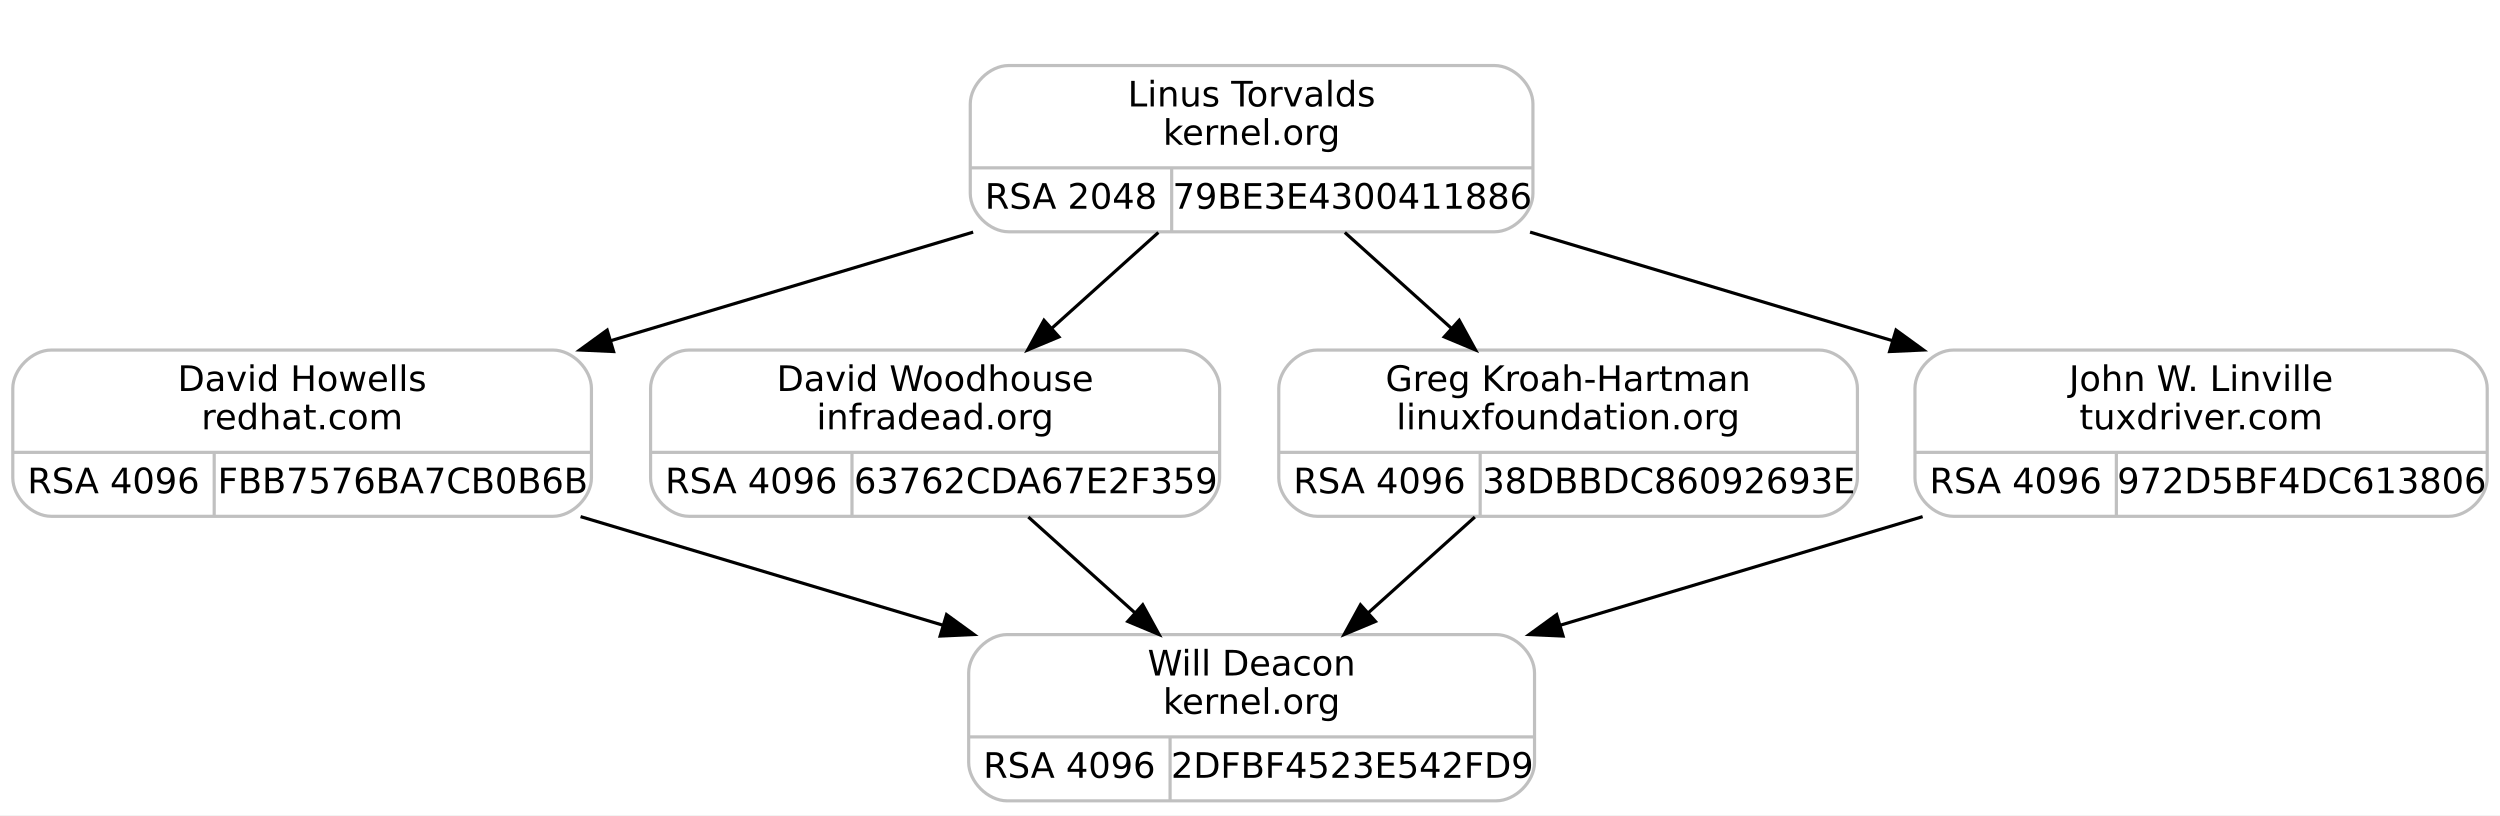
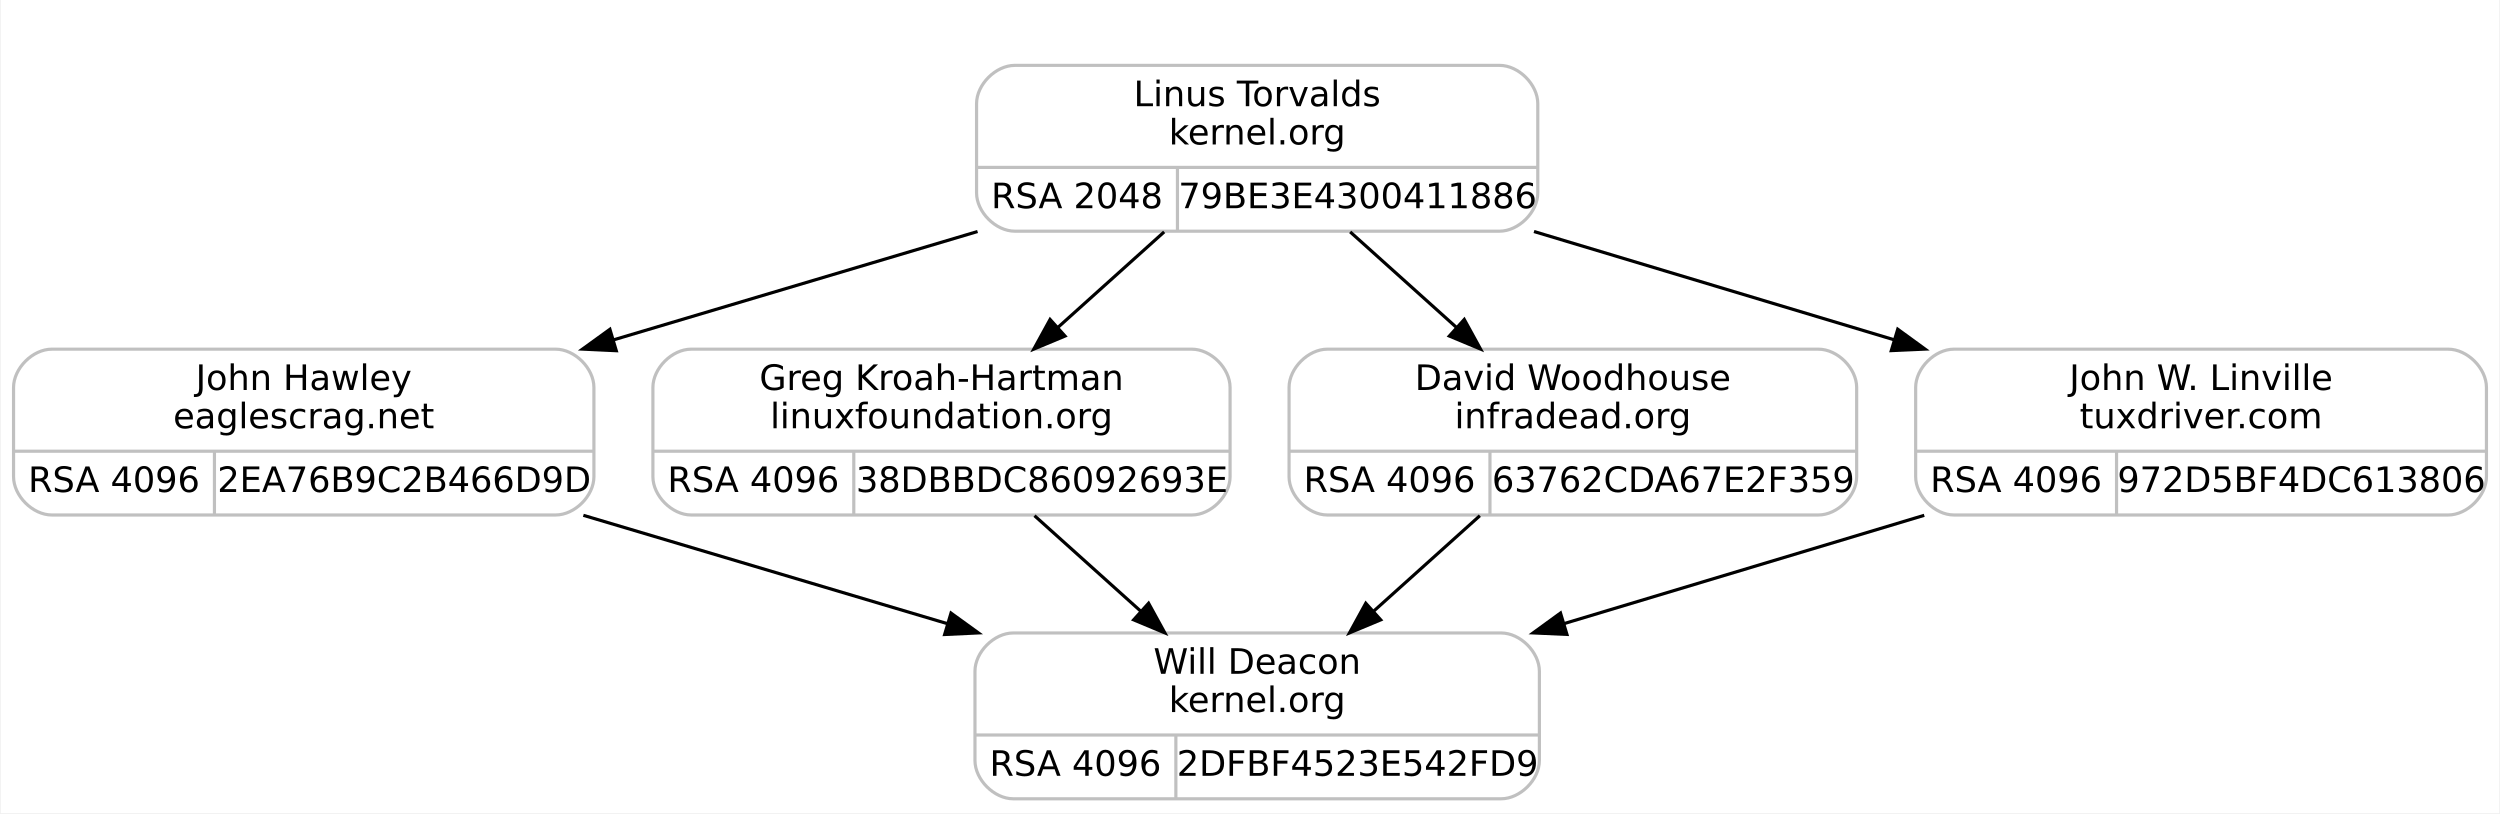
- <svg xmlns="http://www.w3.org/2000/svg" width="782pt" height="255pt" viewBox="0.00 0.00 782.00 255.00">
+ <svg xmlns="http://www.w3.org/2000/svg" width="784pt" height="255pt" viewBox="0.00 0.00 783.50 255.00">
  <g id="graph0" class="graph" transform="scale(1 1) rotate(0) translate(4 251)">
-     <polygon fill="#ffffff" stroke="transparent" points="-4,4 -4,-251 778,-251 778,4 -4,4" />
+     <polygon fill="#ffffff" stroke="transparent" points="-4,4 -4,-251 779.5,-251 779.5,4 -4,4" />
    <g id="clust1" class="cluster">
-       <polygon fill="none" stroke="#ffffff" points="291.5,-170 291.5,-239 483.5,-239 483.5,-170 291.5,-170" />
+       <polygon fill="none" stroke="#ffffff" points="294,-170 294,-239 486,-239 486,-170 294,-170" />
    </g>
    <g id="node1" class="node">
-       <path fill="none" stroke="#c0c0c0" d="M12,-89.5C12,-89.5 169,-89.5 169,-89.5 175,-89.5 181,-95.5 181,-101.5 181,-101.5 181,-129.5 181,-129.5 181,-135.5 175,-141.5 169,-141.5 169,-141.5 12,-141.5 12,-141.5 6,-141.5 0,-135.5 0,-129.5 0,-129.5 0,-101.5 0,-101.5 0,-95.5 6,-89.5 12,-89.5" />
-       <text text-anchor="middle" x="90.5" y="-128.7" font-family="droid sans,dejavu sans,helvetica" font-size="11.00" fill="#000000">David Howells</text>
-       <text text-anchor="middle" x="90.5" y="-116.7" font-family="droid sans,dejavu sans,helvetica" font-size="11.00" fill="#000000">redhat.com</text>
-       <polyline fill="none" stroke="#c0c0c0" points="0,-109.5 181,-109.5 " />
+       <path fill="none" stroke="#c0c0c0" d="M12,-89.5C12,-89.5 170,-89.5 170,-89.5 176,-89.5 182,-95.5 182,-101.5 182,-101.5 182,-129.5 182,-129.5 182,-135.5 176,-141.5 170,-141.5 170,-141.5 12,-141.5 12,-141.5 6,-141.5 0,-135.5 0,-129.5 0,-129.5 0,-101.5 0,-101.5 0,-95.5 6,-89.5 12,-89.5" />
+       <text text-anchor="middle" x="91" y="-128.7" font-family="droid sans,dejavu sans,helvetica" font-size="11.00" fill="#000000">John Hawley</text>
+       <text text-anchor="middle" x="91" y="-116.7" font-family="droid sans,dejavu sans,helvetica" font-size="11.00" fill="#000000">eaglescrag.net</text>
+       <polyline fill="none" stroke="#c0c0c0" points="0,-109.5 182,-109.5 " />
      <text text-anchor="middle" x="31.5" y="-96.7" font-family="droid sans,dejavu sans,helvetica" font-size="11.00" fill="#000000">RSA 4096</text>
      <polyline fill="none" stroke="#c0c0c0" points="63,-89.5 63,-109.5 " />
-       <text text-anchor="middle" x="122" y="-96.7" font-family="droid sans,dejavu sans,helvetica" font-size="11.00" fill="#000000">FBB7576BA7CB0B6B</text>
+       <text text-anchor="middle" x="122.5" y="-96.7" font-family="droid sans,dejavu sans,helvetica" font-size="11.00" fill="#000000">2EA76B9C2B466D9D</text>
    </g>
    <g id="node3" class="node">
-       <path fill="none" stroke="#c0c0c0" d="M311,-.5C311,-.5 464,-.5 464,-.5 470,-.5 476,-6.5 476,-12.5 476,-12.5 476,-40.5 476,-40.5 476,-46.5 470,-52.5 464,-52.5 464,-52.5 311,-52.5 311,-52.5 305,-52.5 299,-46.5 299,-40.5 299,-40.5 299,-12.5 299,-12.5 299,-6.5 305,-.5 311,-.5" />
-       <text text-anchor="middle" x="387.5" y="-39.7" font-family="droid sans,dejavu sans,helvetica" font-size="11.00" fill="#000000">Will Deacon</text>
-       <text text-anchor="middle" x="387.5" y="-27.7" font-family="droid sans,dejavu sans,helvetica" font-size="11.00" fill="#000000">kernel.org</text>
-       <polyline fill="none" stroke="#c0c0c0" points="299,-20.5 476,-20.5 " />
-       <text text-anchor="middle" x="330.5" y="-7.7" font-family="droid sans,dejavu sans,helvetica" font-size="11.00" fill="#000000">RSA 4096</text>
-       <polyline fill="none" stroke="#c0c0c0" points="362,-.5 362,-20.5 " />
-       <text text-anchor="middle" x="419" y="-7.7" font-family="droid sans,dejavu sans,helvetica" font-size="11.00" fill="#000000">2DFBF4523E542FD9</text>
+       <path fill="none" stroke="#c0c0c0" d="M313.5,-.5C313.5,-.5 466.5,-.5 466.5,-.5 472.5,-.5 478.5,-6.5 478.5,-12.5 478.5,-12.5 478.5,-40.5 478.5,-40.5 478.5,-46.5 472.5,-52.5 466.5,-52.5 466.5,-52.5 313.5,-52.5 313.5,-52.5 307.5,-52.5 301.5,-46.5 301.5,-40.5 301.5,-40.5 301.5,-12.5 301.5,-12.5 301.5,-6.5 307.5,-.5 313.5,-.5" />
+       <text text-anchor="middle" x="390" y="-39.7" font-family="droid sans,dejavu sans,helvetica" font-size="11.00" fill="#000000">Will Deacon</text>
+       <text text-anchor="middle" x="390" y="-27.7" font-family="droid sans,dejavu sans,helvetica" font-size="11.00" fill="#000000">kernel.org</text>
+       <polyline fill="none" stroke="#c0c0c0" points="301.5,-20.5 478.5,-20.5 " />
+       <text text-anchor="middle" x="333" y="-7.7" font-family="droid sans,dejavu sans,helvetica" font-size="11.00" fill="#000000">RSA 4096</text>
+       <polyline fill="none" stroke="#c0c0c0" points="364.5,-.5 364.5,-20.5 " />
+       <text text-anchor="middle" x="421.5" y="-7.7" font-family="droid sans,dejavu sans,helvetica" font-size="11.00" fill="#000000">2DFBF4523E542FD9</text>
    </g>
    <g id="edge2" class="edge">
-       <path fill="none" stroke="#000000" d="M177.603,-89.398C213.191,-78.734 254.49,-66.358 290.992,-55.42" />
-       <polygon fill="#000000" stroke="#000000" points="292.081,-58.748 300.655,-52.524 290.071,-52.042 292.081,-58.748" />
+       <path fill="none" stroke="#000000" d="M178.69,-89.398C214.518,-78.734 256.094,-66.358 292.842,-55.42" />
+       <polygon fill="#000000" stroke="#000000" points="293.985,-58.732 302.57,-52.524 291.987,-52.023 293.985,-58.732" />
    </g>
    <g id="node2" class="node">
-       <path fill="none" stroke="#c0c0c0" d="M311.5,-178.5C311.5,-178.5 463.5,-178.5 463.5,-178.5 469.5,-178.5 475.5,-184.5 475.5,-190.5 475.5,-190.5 475.5,-218.5 475.5,-218.5 475.5,-224.5 469.5,-230.5 463.5,-230.5 463.5,-230.5 311.5,-230.5 311.5,-230.5 305.5,-230.5 299.5,-224.5 299.5,-218.5 299.5,-218.5 299.5,-190.5 299.5,-190.5 299.5,-184.5 305.5,-178.5 311.5,-178.5" />
-       <text text-anchor="middle" x="387.5" y="-217.7" font-family="droid sans,dejavu sans,helvetica" font-size="11.00" fill="#000000">Linus Torvalds</text>
-       <text text-anchor="middle" x="387.5" y="-205.7" font-family="droid sans,dejavu sans,helvetica" font-size="11.00" fill="#000000">kernel.org</text>
-       <polyline fill="none" stroke="#c0c0c0" points="299.5,-198.5 475.5,-198.5 " />
-       <text text-anchor="middle" x="331" y="-185.7" font-family="droid sans,dejavu sans,helvetica" font-size="11.00" fill="#000000">RSA 2048</text>
-       <polyline fill="none" stroke="#c0c0c0" points="362.5,-178.5 362.5,-198.5 " />
-       <text text-anchor="middle" x="419" y="-185.7" font-family="droid sans,dejavu sans,helvetica" font-size="11.00" fill="#000000">79BE3E4300411886</text>
+       <path fill="none" stroke="#c0c0c0" d="M314,-178.5C314,-178.5 466,-178.5 466,-178.5 472,-178.5 478,-184.5 478,-190.5 478,-190.5 478,-218.5 478,-218.5 478,-224.5 472,-230.5 466,-230.5 466,-230.5 314,-230.5 314,-230.5 308,-230.5 302,-224.5 302,-218.5 302,-218.5 302,-190.5 302,-190.5 302,-184.5 308,-178.5 314,-178.5" />
+       <text text-anchor="middle" x="390" y="-217.7" font-family="droid sans,dejavu sans,helvetica" font-size="11.00" fill="#000000">Linus Torvalds</text>
+       <text text-anchor="middle" x="390" y="-205.7" font-family="droid sans,dejavu sans,helvetica" font-size="11.00" fill="#000000">kernel.org</text>
+       <polyline fill="none" stroke="#c0c0c0" points="302,-198.5 478,-198.5 " />
+       <text text-anchor="middle" x="333.5" y="-185.7" font-family="droid sans,dejavu sans,helvetica" font-size="11.00" fill="#000000">RSA 2048</text>
+       <polyline fill="none" stroke="#c0c0c0" points="365,-178.5 365,-198.5 " />
+       <text text-anchor="middle" x="421.5" y="-185.7" font-family="droid sans,dejavu sans,helvetica" font-size="11.00" fill="#000000">79BE3E4300411886</text>
    </g>
    <g id="edge1" class="edge">
-       <path fill="none" stroke="#000000" d="M300.397,-178.398C264.808,-167.734 223.51,-155.358 187.008,-144.42" />
-       <polygon fill="#000000" stroke="#000000" points="187.929,-141.042 177.345,-141.524 185.919,-147.748 187.929,-141.042" />
+       <path fill="none" stroke="#000000" d="M302.31,-178.398C266.482,-167.734 224.906,-155.358 188.158,-144.42" />
+       <polygon fill="#000000" stroke="#000000" points="189.013,-141.023 178.43,-141.524 187.016,-147.732 189.013,-141.023" />
    </g>
    <g id="node4" class="node">
-       <path fill="none" stroke="#c0c0c0" d="M211.5,-89.5C211.5,-89.5 365.5,-89.5 365.5,-89.5 371.5,-89.5 377.5,-95.5 377.5,-101.5 377.5,-101.5 377.5,-129.5 377.5,-129.5 377.5,-135.5 371.5,-141.5 365.5,-141.5 365.5,-141.5 211.5,-141.5 211.5,-141.5 205.5,-141.5 199.5,-135.5 199.5,-129.5 199.5,-129.5 199.5,-101.5 199.5,-101.5 199.5,-95.5 205.5,-89.5 211.5,-89.5" />
-       <text text-anchor="middle" x="288.5" y="-128.7" font-family="droid sans,dejavu sans,helvetica" font-size="11.00" fill="#000000">David Woodhouse</text>
-       <text text-anchor="middle" x="288.5" y="-116.7" font-family="droid sans,dejavu sans,helvetica" font-size="11.00" fill="#000000">infradead.org</text>
-       <polyline fill="none" stroke="#c0c0c0" points="199.5,-109.5 377.5,-109.5 " />
-       <text text-anchor="middle" x="231" y="-96.7" font-family="droid sans,dejavu sans,helvetica" font-size="11.00" fill="#000000">RSA 4096</text>
-       <polyline fill="none" stroke="#c0c0c0" points="262.5,-89.5 262.5,-109.5 " />
-       <text text-anchor="middle" x="320" y="-96.7" font-family="droid sans,dejavu sans,helvetica" font-size="11.00" fill="#000000">63762CDA67E2F359</text>
+       <path fill="none" stroke="#c0c0c0" d="M212.5,-89.5C212.5,-89.5 369.5,-89.5 369.5,-89.5 375.5,-89.5 381.5,-95.5 381.5,-101.5 381.5,-101.5 381.5,-129.5 381.5,-129.5 381.5,-135.5 375.5,-141.5 369.5,-141.5 369.5,-141.5 212.5,-141.5 212.5,-141.5 206.5,-141.5 200.5,-135.5 200.5,-129.5 200.5,-129.5 200.5,-101.5 200.5,-101.5 200.5,-95.5 206.5,-89.5 212.5,-89.5" />
+       <text text-anchor="middle" x="291" y="-128.7" font-family="droid sans,dejavu sans,helvetica" font-size="11.00" fill="#000000">Greg Kroah-Hartman</text>
+       <text text-anchor="middle" x="291" y="-116.7" font-family="droid sans,dejavu sans,helvetica" font-size="11.00" fill="#000000">linuxfoundation.org</text>
+       <polyline fill="none" stroke="#c0c0c0" points="200.5,-109.5 381.5,-109.5 " />
+       <text text-anchor="middle" x="232" y="-96.7" font-family="droid sans,dejavu sans,helvetica" font-size="11.00" fill="#000000">RSA 4096</text>
+       <polyline fill="none" stroke="#c0c0c0" points="263.5,-89.5 263.5,-109.5 " />
+       <text text-anchor="middle" x="322.5" y="-96.7" font-family="droid sans,dejavu sans,helvetica" font-size="11.00" fill="#000000">38DBBDC86092693E</text>
    </g>
    <g id="edge3" class="edge">
-       <path fill="none" stroke="#000000" d="M358.332,-178.278C347.859,-168.863 335.916,-158.126 324.904,-148.227" />
-       <polygon fill="#000000" stroke="#000000" points="327.236,-145.617 317.459,-141.534 322.556,-150.822 327.236,-145.617" />
+       <path fill="none" stroke="#000000" d="M360.832,-178.278C350.359,-168.863 338.416,-158.126 327.404,-148.227" />
+       <polygon fill="#000000" stroke="#000000" points="329.736,-145.617 319.959,-141.534 325.056,-150.822 329.736,-145.617" />
    </g>
    <g id="node5" class="node">
-       <path fill="none" stroke="#c0c0c0" d="M408,-89.5C408,-89.5 565,-89.5 565,-89.5 571,-89.5 577,-95.5 577,-101.5 577,-101.5 577,-129.5 577,-129.5 577,-135.5 571,-141.5 565,-141.5 565,-141.5 408,-141.5 408,-141.5 402,-141.5 396,-135.5 396,-129.5 396,-129.5 396,-101.5 396,-101.5 396,-95.5 402,-89.5 408,-89.5" />
-       <text text-anchor="middle" x="486.5" y="-128.7" font-family="droid sans,dejavu sans,helvetica" font-size="11.00" fill="#000000">Greg Kroah-Hartman</text>
-       <text text-anchor="middle" x="486.5" y="-116.7" font-family="droid sans,dejavu sans,helvetica" font-size="11.00" fill="#000000">linuxfoundation.org</text>
-       <polyline fill="none" stroke="#c0c0c0" points="396,-109.5 577,-109.5 " />
-       <text text-anchor="middle" x="427.5" y="-96.7" font-family="droid sans,dejavu sans,helvetica" font-size="11.00" fill="#000000">RSA 4096</text>
-       <polyline fill="none" stroke="#c0c0c0" points="459,-89.5 459,-109.5 " />
-       <text text-anchor="middle" x="518" y="-96.7" font-family="droid sans,dejavu sans,helvetica" font-size="11.00" fill="#000000">38DBBDC86092693E</text>
+       <path fill="none" stroke="#c0c0c0" d="M412,-89.5C412,-89.5 566,-89.5 566,-89.5 572,-89.5 578,-95.5 578,-101.5 578,-101.5 578,-129.5 578,-129.5 578,-135.5 572,-141.5 566,-141.5 566,-141.5 412,-141.5 412,-141.5 406,-141.5 400,-135.5 400,-129.5 400,-129.5 400,-101.5 400,-101.5 400,-95.5 406,-89.5 412,-89.5" />
+       <text text-anchor="middle" x="489" y="-128.7" font-family="droid sans,dejavu sans,helvetica" font-size="11.00" fill="#000000">David Woodhouse</text>
+       <text text-anchor="middle" x="489" y="-116.7" font-family="droid sans,dejavu sans,helvetica" font-size="11.00" fill="#000000">infradead.org</text>
+       <polyline fill="none" stroke="#c0c0c0" points="400,-109.5 578,-109.5 " />
+       <text text-anchor="middle" x="431.5" y="-96.7" font-family="droid sans,dejavu sans,helvetica" font-size="11.00" fill="#000000">RSA 4096</text>
+       <polyline fill="none" stroke="#c0c0c0" points="463,-89.5 463,-109.5 " />
+       <text text-anchor="middle" x="520.5" y="-96.7" font-family="droid sans,dejavu sans,helvetica" font-size="11.00" fill="#000000">63762CDA67E2F359</text>
    </g>
    <g id="edge5" class="edge">
-       <path fill="none" stroke="#000000" d="M416.668,-178.278C427.141,-168.863 439.084,-158.126 450.096,-148.227" />
-       <polygon fill="#000000" stroke="#000000" points="452.444,-150.822 457.541,-141.534 447.764,-145.617 452.444,-150.822" />
+       <path fill="none" stroke="#000000" d="M419.168,-178.278C429.641,-168.863 441.584,-158.126 452.596,-148.227" />
+       <polygon fill="#000000" stroke="#000000" points="454.944,-150.822 460.041,-141.534 450.264,-145.617 454.944,-150.822" />
    </g>
    <g id="node6" class="node">
-       <path fill="none" stroke="#c0c0c0" d="M607,-89.5C607,-89.5 762,-89.5 762,-89.5 768,-89.5 774,-95.5 774,-101.5 774,-101.5 774,-129.5 774,-129.5 774,-135.5 768,-141.5 762,-141.5 762,-141.5 607,-141.5 607,-141.5 601,-141.5 595,-135.5 595,-129.5 595,-129.5 595,-101.5 595,-101.5 595,-95.5 601,-89.5 607,-89.5" />
-       <text text-anchor="middle" x="684.5" y="-128.7" font-family="droid sans,dejavu sans,helvetica" font-size="11.00" fill="#000000">John W. Linville</text>
-       <text text-anchor="middle" x="684.5" y="-116.7" font-family="droid sans,dejavu sans,helvetica" font-size="11.00" fill="#000000">tuxdriver.com</text>
-       <polyline fill="none" stroke="#c0c0c0" points="595,-109.5 774,-109.5 " />
-       <text text-anchor="middle" x="626.5" y="-96.7" font-family="droid sans,dejavu sans,helvetica" font-size="11.00" fill="#000000">RSA 4096</text>
-       <polyline fill="none" stroke="#c0c0c0" points="658,-89.5 658,-109.5 " />
-       <text text-anchor="middle" x="716" y="-96.7" font-family="droid sans,dejavu sans,helvetica" font-size="11.00" fill="#000000">972D5BF4DC613806</text>
+       <path fill="none" stroke="#c0c0c0" d="M608.5,-89.5C608.5,-89.5 763.5,-89.5 763.5,-89.5 769.5,-89.5 775.5,-95.5 775.5,-101.5 775.5,-101.5 775.5,-129.5 775.5,-129.5 775.5,-135.5 769.5,-141.5 763.5,-141.5 763.5,-141.5 608.5,-141.5 608.5,-141.5 602.5,-141.5 596.5,-135.5 596.5,-129.5 596.5,-129.5 596.5,-101.5 596.5,-101.5 596.5,-95.5 602.5,-89.5 608.5,-89.5" />
+       <text text-anchor="middle" x="686" y="-128.7" font-family="droid sans,dejavu sans,helvetica" font-size="11.00" fill="#000000">John W. Linville</text>
+       <text text-anchor="middle" x="686" y="-116.7" font-family="droid sans,dejavu sans,helvetica" font-size="11.00" fill="#000000">tuxdriver.com</text>
+       <polyline fill="none" stroke="#c0c0c0" points="596.5,-109.5 775.5,-109.5 " />
+       <text text-anchor="middle" x="628" y="-96.7" font-family="droid sans,dejavu sans,helvetica" font-size="11.00" fill="#000000">RSA 4096</text>
+       <polyline fill="none" stroke="#c0c0c0" points="659.5,-89.5 659.5,-109.5 " />
+       <text text-anchor="middle" x="717.5" y="-96.7" font-family="droid sans,dejavu sans,helvetica" font-size="11.00" fill="#000000">972D5BF4DC613806</text>
    </g>
    <g id="edge7" class="edge">
-       <path fill="none" stroke="#000000" d="M474.603,-178.398C510.192,-167.734 551.49,-155.358 587.992,-144.42" />
-       <polygon fill="#000000" stroke="#000000" points="589.081,-147.748 597.655,-141.524 587.071,-141.042 589.081,-147.748" />
+       <path fill="none" stroke="#000000" d="M476.81,-178.398C512.278,-167.734 553.438,-155.358 589.817,-144.42" />
+       <polygon fill="#000000" stroke="#000000" points="590.879,-147.756 599.448,-141.524 588.863,-141.052 590.879,-147.756" />
    </g>
    <g id="edge4" class="edge">
-       <path fill="none" stroke="#000000" d="M317.668,-89.278C328.141,-79.863 340.084,-69.126 351.096,-59.227" />
-       <polygon fill="#000000" stroke="#000000" points="353.444,-61.822 358.541,-52.534 348.764,-56.617 353.444,-61.822" />
+       <path fill="none" stroke="#000000" d="M320.168,-89.278C330.641,-79.863 342.584,-69.126 353.596,-59.227" />
+       <polygon fill="#000000" stroke="#000000" points="355.944,-61.822 361.041,-52.534 351.264,-56.617 355.944,-61.822" />
    </g>
    <g id="edge6" class="edge">
-       <path fill="none" stroke="#000000" d="M457.332,-89.278C446.859,-79.863 434.916,-69.126 423.904,-59.227" />
-       <polygon fill="#000000" stroke="#000000" points="426.236,-56.617 416.459,-52.534 421.556,-61.822 426.236,-56.617" />
+       <path fill="none" stroke="#000000" d="M459.832,-89.278C449.359,-79.863 437.416,-69.126 426.404,-59.227" />
+       <polygon fill="#000000" stroke="#000000" points="428.736,-56.617 418.959,-52.534 424.056,-61.822 428.736,-56.617" />
    </g>
    <g id="edge8" class="edge">
-       <path fill="none" stroke="#000000" d="M597.397,-89.398C561.808,-78.734 520.51,-66.358 484.008,-55.42" />
-       <polygon fill="#000000" stroke="#000000" points="484.929,-52.042 474.345,-52.524 482.919,-58.748 484.929,-52.042" />
+       <path fill="none" stroke="#000000" d="M599.19,-89.398C563.722,-78.734 522.562,-66.358 486.183,-55.42" />
+       <polygon fill="#000000" stroke="#000000" points="487.137,-52.052 476.552,-52.524 485.121,-58.755 487.137,-52.052" />
    </g>
  </g>
</svg>
